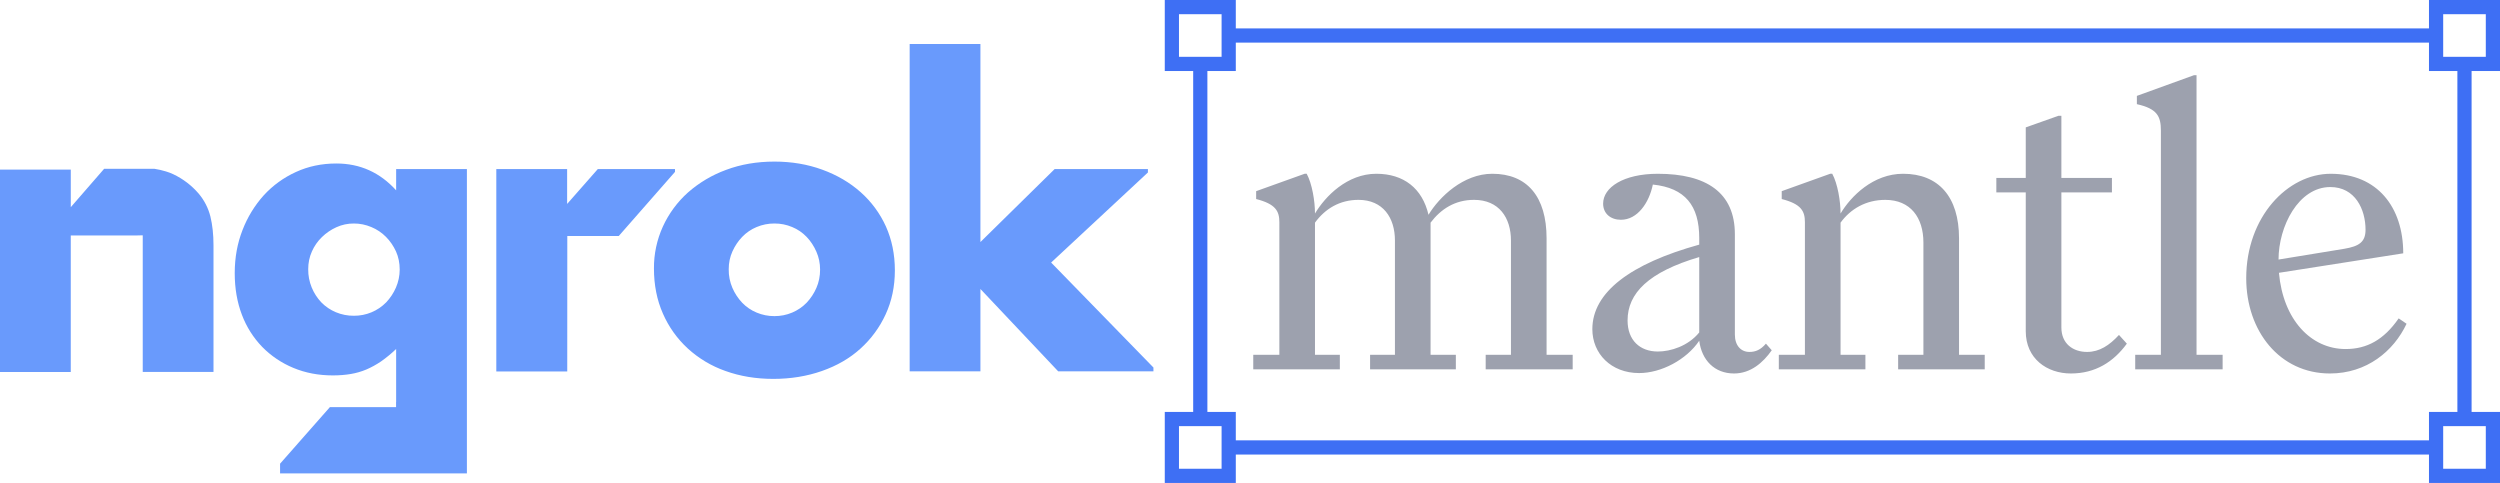
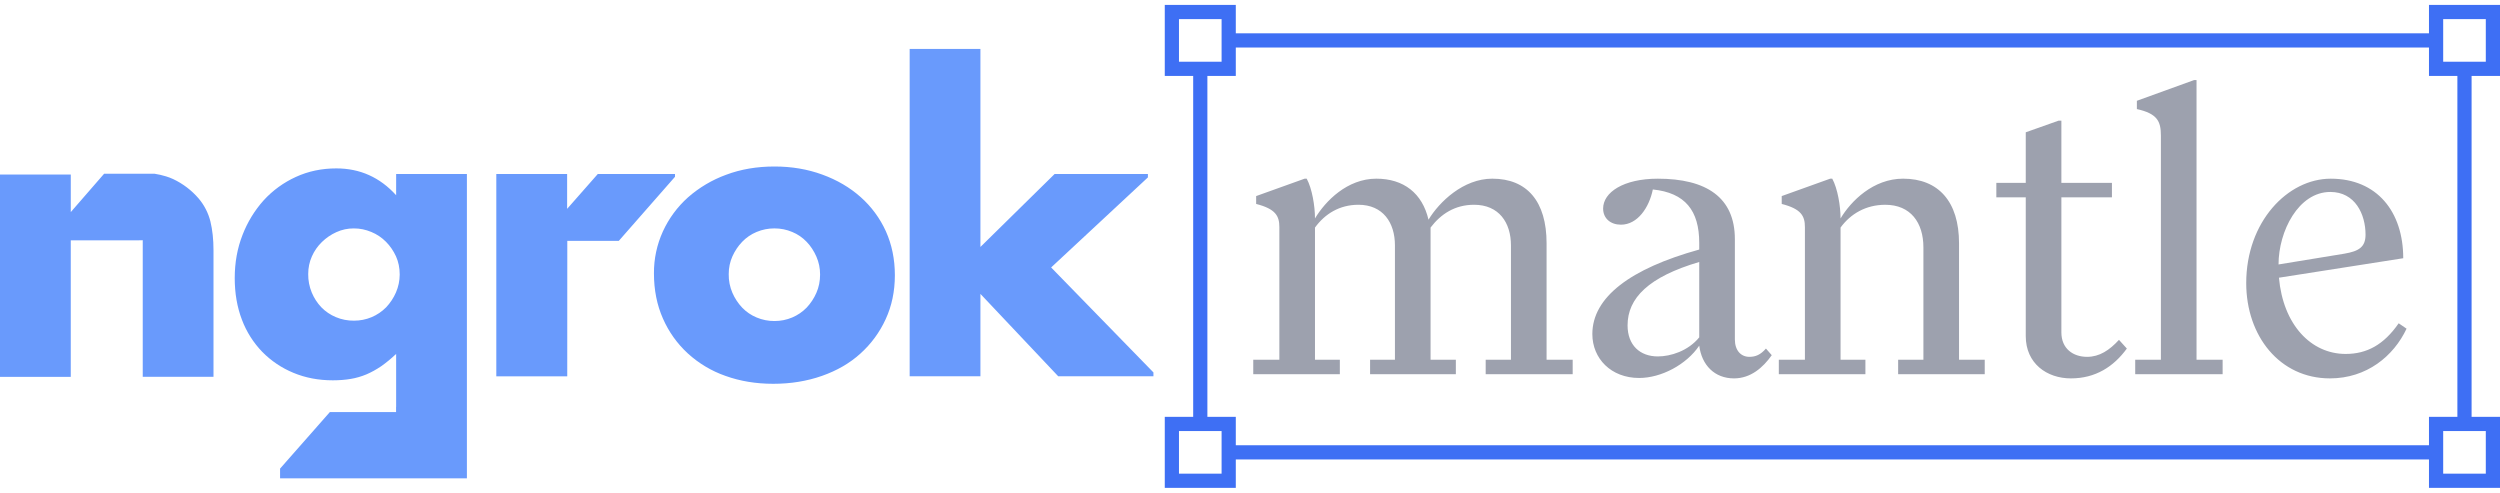
- <svg xmlns="http://www.w3.org/2000/svg" width="176" height="34" fill="none" viewBox="0 0 176 34">
+ <svg xmlns="http://www.w3.org/2000/svg" width="1522" height="300" fill="none" viewBox="0 0 176 34">
  <path fill="#699afc" d="M27.888 13.4c-1.136-1.257-2.54-1.89-4.21-1.89q-1.541-.001-2.847.599a7 7 0 0 0-2.258 1.636 7.9 7.9 0 0 0-1.498 2.446q-.55 1.401-.55 3.041 0 1.608.507 2.933a6.6 6.6 0 0 0 1.43 2.26 6.6 6.6 0 0 0 2.19 1.474q1.268.53 2.78.53.685-.001 1.263-.1.568-.095 1.101-.318.523-.225 1.033-.569a9 9 0 0 0 1.059-.874v3.734h-.005v.362h-4.661l-3.505 3.98v.684H32.87V11.902h-4.981zm-.013 6.844c-.167.384-.4.737-.687 1.042a3.15 3.15 0 0 1-2.267.943 3.2 3.2 0 0 1-1.28-.25 3.1 3.1 0 0 1-1.021-.693 3.4 3.4 0 0 1-.674-1.042 3.3 3.3 0 0 1-.248-1.292q-.001-.667.26-1.249a3.2 3.2 0 0 1 .705-1.012c.296-.288.64-.523 1.016-.693a2.9 2.9 0 0 1 1.238-.263q.631-.001 1.225.25a3.1 3.1 0 0 1 1.033.693c.294.297.525.637.704 1.025q.261.582.26 1.28a3.2 3.2 0 0 1-.264 1.261m-13.886-6.611a5.4 5.4 0 0 0-1.802-1.373 4 4 0 0 0-.5-.19 6 6 0 0 0-.806-.185H7.33l-2.347 2.7v-2.644H0v14.246h4.982v-9.612H9.66l.389-.009v9.617h4.981v-8.91q0-1.137-.217-2.029a4 4 0 0 0-.824-1.611m33.531-1.731h-5.434l-2.16 2.455v-2.455H34.94v14.247h4.994l.004-9.536h3.624L47.52 12.1zM74 18.483l6.813-6.34v-.241h-6.566l-5.225 5.138V3.099H64.04v23.045h4.982v-5.8l5.477 5.8h6.703v-.271zm-13.414-4.958q-1.14-1.013-2.698-1.58-1.555-.57-3.372-.569-1.847 0-3.398.582c-.986.36-1.897.9-2.685 1.593a7.3 7.3 0 0 0-1.763 2.39 7 7 0 0 0-.632 2.96q0 1.75.632 3.177a7.3 7.3 0 0 0 1.75 2.455 7.7 7.7 0 0 0 2.655 1.585q1.543.555 3.36.556c1.23 0 2.37-.185 3.428-.556 1.054-.37 1.96-.891 2.71-1.572a7.4 7.4 0 0 0 1.776-2.416q.648-1.4.65-3.096c0-1.129-.214-2.162-.633-3.097a7.2 7.2 0 0 0-1.78-2.412m-3.112 6.745c-.167.384-.4.737-.687 1.042a3.1 3.1 0 0 1-1.016.693q-.593.251-1.25.25a3.2 3.2 0 0 1-1.256-.25 3 3 0 0 1-1.016-.693 3.6 3.6 0 0 1-.687-1.042 3.2 3.2 0 0 1-.26-1.318q-.001-.667.26-1.25c.175-.387.401-.727.687-1.024a3 3 0 0 1 1.016-.694 3.2 3.2 0 0 1 1.255-.25q.66-.001 1.251.25c.384.157.73.394 1.016.694.286.297.512.646.687 1.042q.261.595.26 1.262.001.692-.26 1.288" />
  <path fill="#3e6ff4" d="M82 0v5h2v24h-2v5h5v-2h84v2h5v-5h-2V5h2V0h-5v2H87V0zm4 1v3h-3V1zm85 2v2h2v24h-2v2H87v-2h-2V5h2V3zM83 30h3v3h-3zm92 0v3h-3v-3zm-3-29h3v3h-3z" />
  <path fill="#9da1ae" d="M100.567 15.12c.758-1.253 2.45-2.887 4.491-2.887 2.45 0 3.821 1.604 3.821 4.55v8.196h1.838V26h-6.125v-1.02h1.779v-8.05c0-1.605-.846-2.86-2.596-2.86-1.342 0-2.333.643-3.063 1.605v9.304h1.78V26h-6.038v-1.02h1.75v-8.05c0-1.605-.846-2.86-2.566-2.86-1.342 0-2.363.643-3.063 1.605v9.304h1.75V26h-6.096v-1.02h1.838v-9.334c0-.788-.263-1.283-1.634-1.634v-.554l3.413-1.225h.146c.379.7.583 1.925.583 2.8.73-1.225 2.275-2.8 4.317-2.8 1.925 0 3.237 1.021 3.675 2.888m12.293-.787c0-1.137 1.429-2.1 3.85-2.1 3.412 0 5.425 1.313 5.425 4.259v7.058c0 .787.437 1.225 1.021 1.225.437 0 .787-.146 1.166-.583l.409.466c-.613.875-1.488 1.634-2.655 1.634-1.37 0-2.275-.934-2.45-2.305-.904 1.342-2.683 2.276-4.229 2.276-1.983 0-3.296-1.371-3.296-3.092 0-2.596 2.684-4.608 7.525-5.95v-.467c0-2.275-.991-3.529-3.266-3.762-.263 1.283-1.079 2.479-2.246 2.479-.729 0-1.254-.438-1.254-1.138m3.85 10.413c.904 0 2.129-.38 2.916-1.342v-5.308c-3.558 1.05-5.045 2.537-5.045 4.462 0 1.4.875 2.188 2.129 2.188m21.206.233h1.809V26h-6.096v-1.02h1.779v-7.905c0-1.75-.904-3.004-2.683-3.004-1.371 0-2.45.642-3.15 1.604v9.304h1.75V26h-6.096v-1.02h1.837v-9.334c0-.788-.262-1.283-1.633-1.634v-.554l3.412-1.225h.146c.379.7.584 1.925.584 2.8.729-1.225 2.304-2.8 4.404-2.8 2.479 0 3.937 1.604 3.937 4.55zm4.697-16.012 2.304-.817h.204v4.375h3.559v1.02h-3.559v9.51c0 1.137.817 1.72 1.809 1.72.875 0 1.575-.467 2.246-1.196l.554.613c-.934 1.283-2.217 2.1-3.938 2.1-1.691 0-3.179-1.05-3.179-2.975v-9.771h-2.071v-1.021h2.071zm12.023 16.012h1.837V26h-6.154v-1.02h1.808V9.2c0-1.02-.262-1.546-1.691-1.867V6.75l4.025-1.458h.175zm14.786-2.187c-.905 1.925-2.8 3.5-5.396 3.5-3.529 0-5.892-2.975-5.892-6.709 0-4.316 2.917-7.35 5.95-7.35 3.267 0 5.104 2.334 5.104 5.6l-8.75 1.371c.292 3.296 2.246 5.367 4.696 5.367 1.488 0 2.683-.642 3.733-2.158zm-5.367-9.625c-2.246 0-3.646 2.77-3.646 5.104l4.638-.759c1.02-.175 1.487-.466 1.487-1.341 0-1.43-.729-3.004-2.479-3.004" />
</svg>
